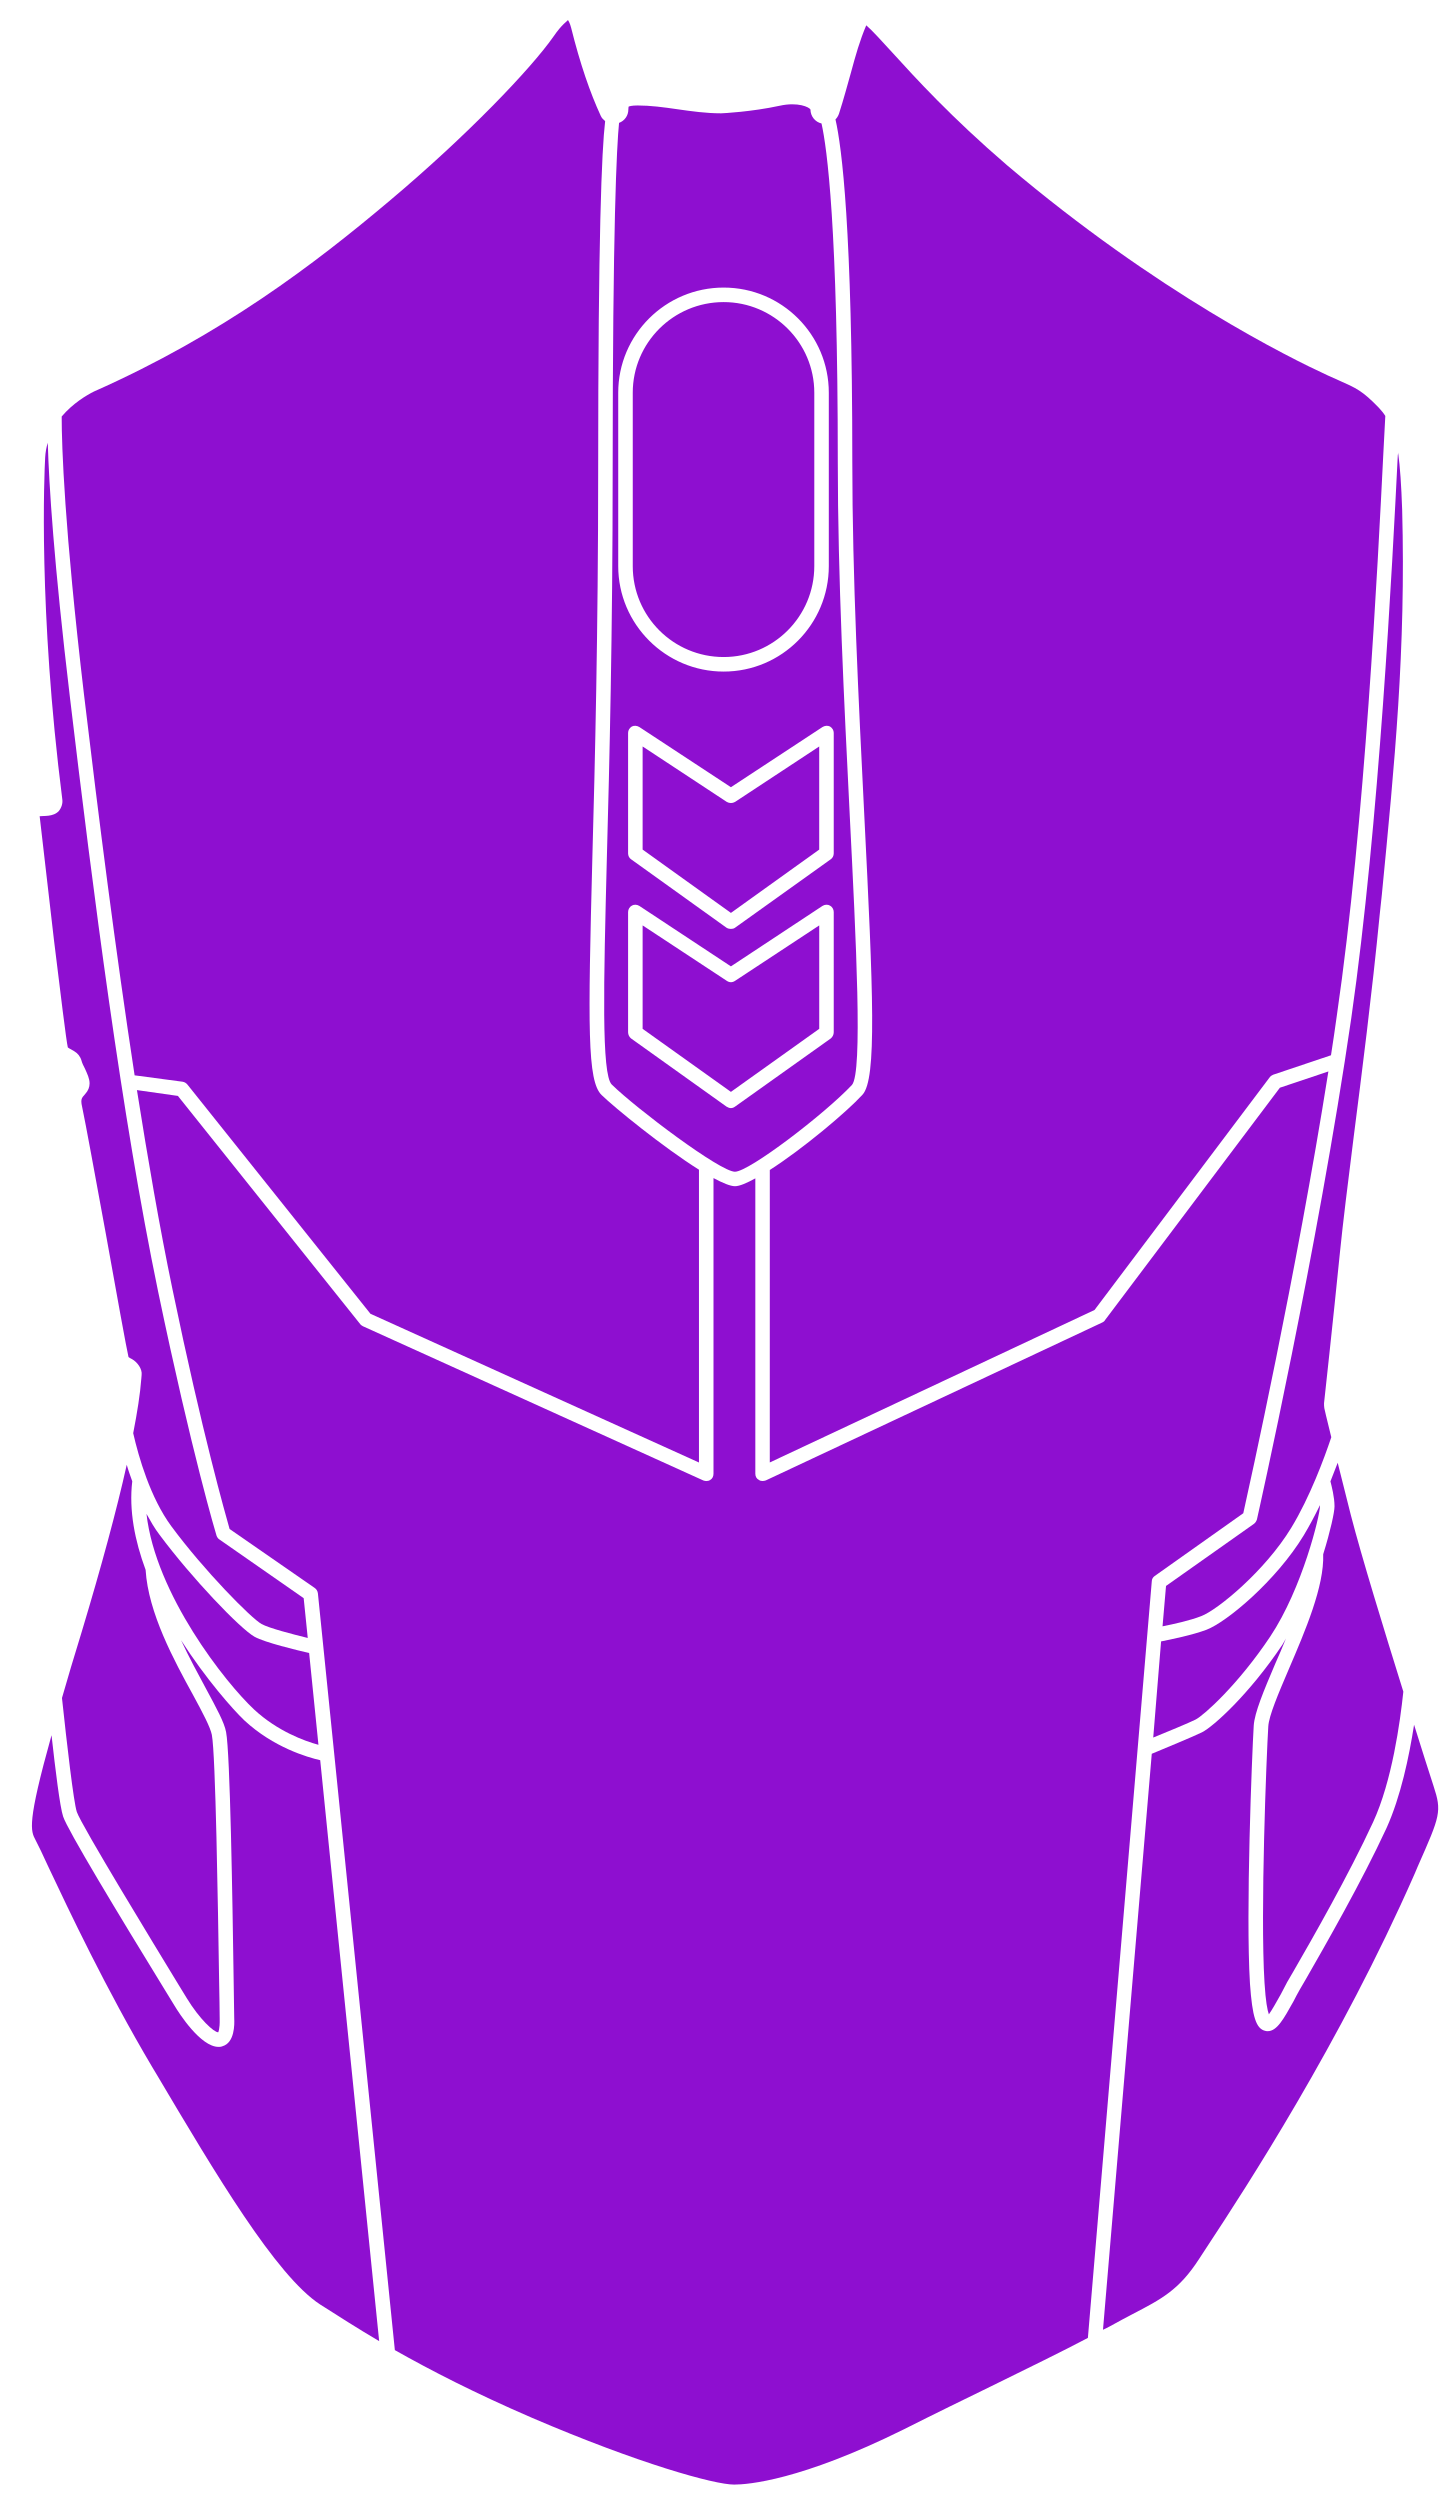
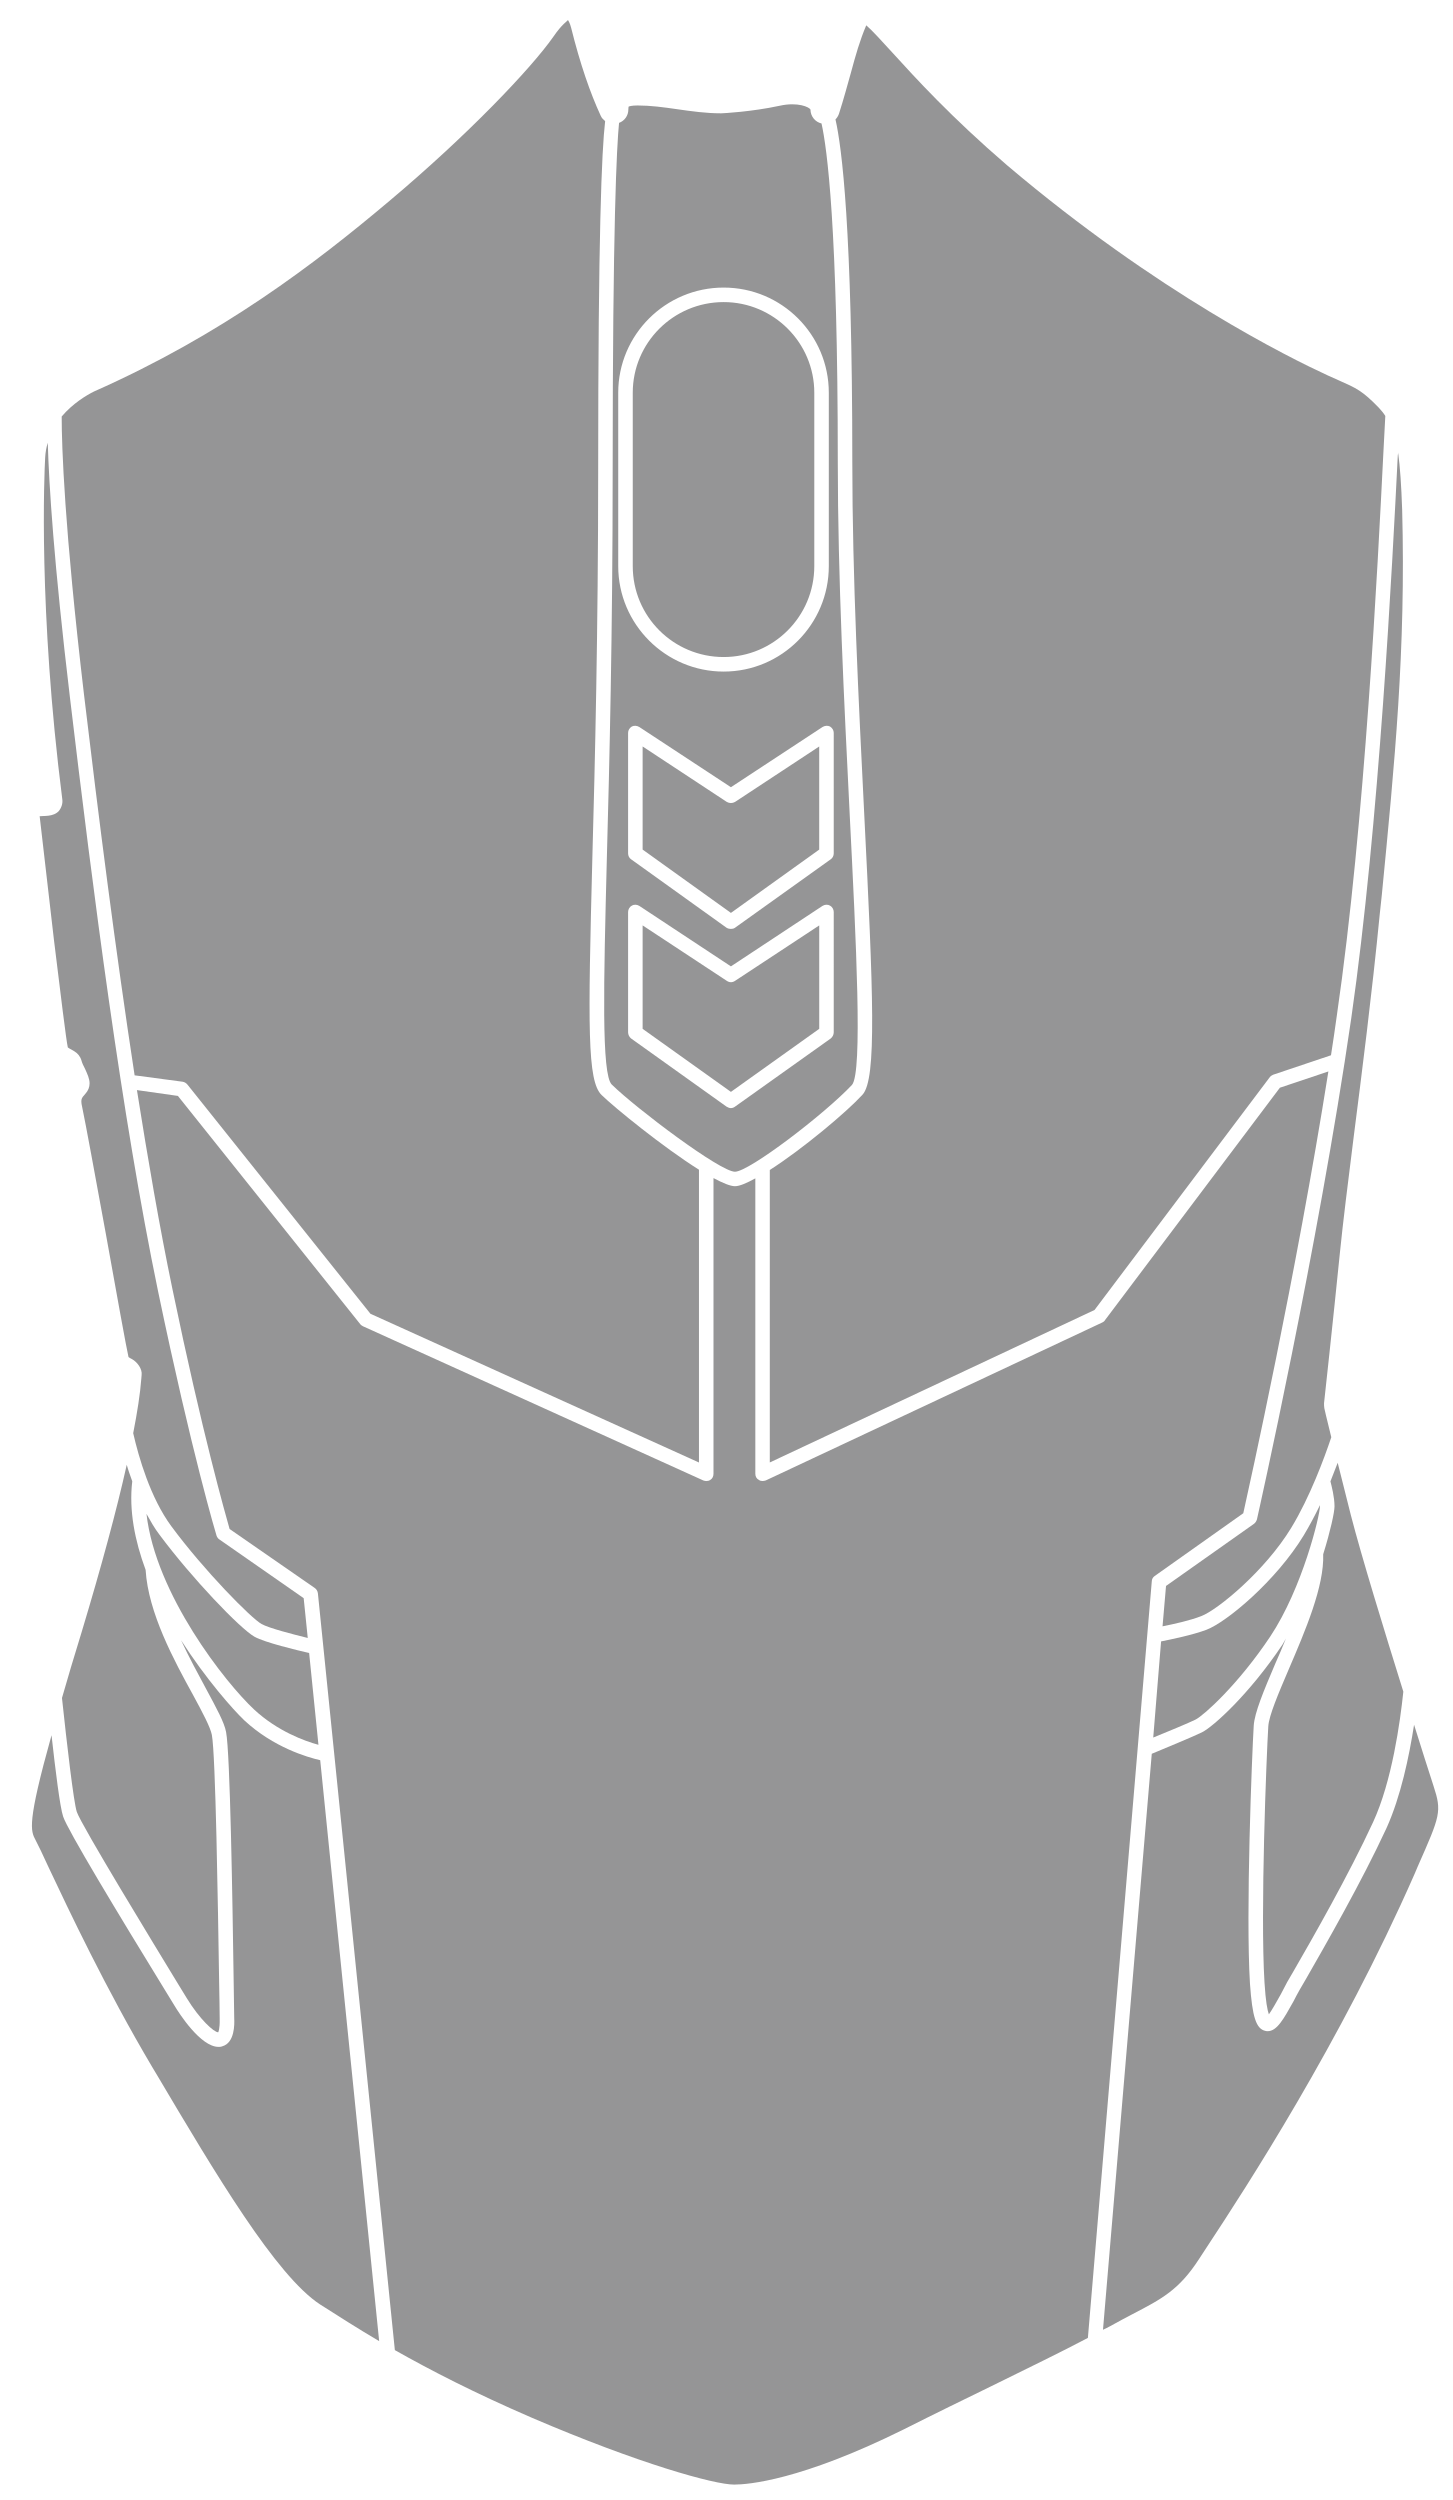
- <svg xmlns="http://www.w3.org/2000/svg" width="280pt" height="482pt" version="1.1" viewBox="0 0 280 482" id="svg380" fill="#8E0FD0">
+ <svg xmlns="http://www.w3.org/2000/svg" width="280pt" height="482pt" version="1.1" viewBox="0 0 280 482" id="svg380" fill="#959596">
  <defs id="defs350">
    <symbol id="u" overflow="visible">
      <path d="m 18.766,-1.125 c -0.969,0.5 -1.98,0.875 -3.031,1.125 -1.043,0.258 -2.137,0.391 -3.281,0.391 -3.398,0 -6.09,-0.945 -8.078,-2.844 -1.992,-1.906 -2.984,-4.484 -2.984,-7.734 0,-3.258 0.992,-5.836 2.984,-7.734 1.988,-1.906 4.68,-2.859 8.078,-2.859 1.145,0 2.238,0.133 3.281,0.391 1.051,0.25 2.062,0.625 3.031,1.125 v 4.219 c -0.98,-0.656 -1.945,-1.141 -2.891,-1.453 -0.949,-0.312 -1.949,-0.469 -3,-0.469 -1.875,0 -3.352,0.605 -4.422,1.812 -1.074,1.199 -1.609,2.856 -1.609,4.969 0,2.106 0.535,3.762 1.609,4.969 1.07,1.199 2.547,1.797 4.422,1.797 1.051,0 2.051,-0.148 3,-0.453 0.945,-0.312 1.91,-0.801 2.891,-1.469 z" id="path287" />
    </symbol>
    <symbol id="b" overflow="visible">
      <path d="m 13.734,-11.141 c -0.438,-0.195 -0.871,-0.344 -1.297,-0.438 -0.418,-0.102 -0.84,-0.156 -1.266,-0.156 -1.262,0 -2.231,0.406 -2.906,1.219 -0.68,0.805 -1.016,1.953 -1.016,3.453 v 7.062 H 2.359 v -15.312 h 4.891 v 2.516 c 0.625,-1 1.344,-1.727 2.156,-2.188 0.82,-0.469 1.801,-0.703 2.938,-0.703 0.164,0 0.344,0.012 0.531,0.031 0.195,0.012 0.477,0.039 0.844,0.078 z" id="path290" />
    </symbol>
    <symbol id="a" overflow="visible">
      <path d="m 17.641,-7.703 v 1.406 H 6.188 c 0.125,1.148 0.539,2.008 1.25,2.578 0.707,0.574 1.703,0.859 2.984,0.859 1.031,0 2.082,-0.148 3.156,-0.453 1.082,-0.312 2.191,-0.773 3.328,-1.391 v 3.766 c -1.156,0.438 -2.312,0.766 -3.469,0.984 -1.156,0.227 -2.312,0.344 -3.469,0.344 -2.773,0 -4.93,-0.703 -6.469,-2.109 -1.531,-1.406 -2.297,-3.379 -2.297,-5.922 0,-2.5 0.754,-4.461 2.266,-5.891 1.508,-1.438 3.582,-2.156 6.219,-2.156 2.406,0 4.332,0.73 5.781,2.188 1.445,1.449 2.172,3.383 2.172,5.797 z m -5.031,-1.625 c 0,-0.926 -0.273,-1.672 -0.812,-2.234 -0.543,-0.57 -1.25,-0.859 -2.125,-0.859 -0.949,0 -1.719,0.266 -2.312,0.797 -0.594,0.531 -0.965,1.297 -1.109,2.297 z" id="path293" />
    </symbol>
    <symbol id="k" overflow="visible">
      <path d="m 9.219,-6.891 c -1.023,0 -1.793,0.172 -2.312,0.516 -0.512,0.344 -0.766,0.855 -0.766,1.531 0,0.625 0.207,1.117 0.625,1.469 0.414,0.344 0.988,0.516 1.719,0.516 0.926,0 1.703,-0.328 2.328,-0.984 0.633,-0.664 0.953,-1.492 0.953,-2.484 v -0.562 z m 7.469,-1.844 V 0 h -4.922 v -2.266 c -0.656,0.93 -1.398,1.605 -2.219,2.031 -0.824,0.414 -1.824,0.625 -3,0.625 -1.586,0 -2.871,-0.457 -3.859,-1.375 -0.992,-0.926 -1.484,-2.129 -1.484,-3.609 0,-1.789 0.613,-3.102 1.844,-3.938 1.238,-0.844 3.18,-1.266 5.828,-1.266 h 2.891 v -0.391 c 0,-0.77 -0.309,-1.332 -0.922,-1.688 -0.617,-0.363 -1.57,-0.547 -2.859,-0.547 -1.055,0 -2.031,0.105 -2.938,0.312 -0.898,0.211 -1.73,0.523 -2.5,0.938 v -3.734 c 1.039,-0.25 2.086,-0.441 3.141,-0.578 1.062,-0.133 2.125,-0.203 3.188,-0.203 2.758,0 4.75,0.547 5.969,1.641 1.227,1.086 1.844,2.856 1.844,5.312 z" id="path296" />
    </symbol>
    <symbol id="d" overflow="visible">
      <path d="m 7.703,-19.656 v 4.344 H 12.75 v 3.5 H 7.703 v 6.5 c 0,0.711 0.141,1.188 0.422,1.438 0.281,0.25 0.836,0.375 1.672,0.375 h 2.516 v 3.5 h -4.188 c -1.938,0 -3.312,-0.398 -4.125,-1.203 -0.805,-0.812 -1.203,-2.18 -1.203,-4.109 v -6.5 h -2.422 v -3.5 h 2.422 v -4.344 z" id="path299" />
    </symbol>
    <symbol id="j" overflow="visible">
      <path d="m 12.766,-13.078 v -8.203 h 4.922 V -1e-4 H 12.766 v -2.219 c -0.668,0.906 -1.406,1.57 -2.219,1.984 -0.813,0.414 -1.758,0.625 -2.828,0.625 -1.887,0 -3.434,-0.75 -4.641,-2.25 -1.211,-1.5 -1.812,-3.426 -1.812,-5.781 0,-2.363 0.602,-4.297 1.812,-5.797 1.207,-1.5 2.754,-2.25 4.641,-2.25 1.062,0 2,0.215 2.812,0.641 0.82,0.43 1.566,1.086 2.234,1.969 z m -3.219,9.922 c 1.039,0 1.836,-0.379 2.391,-1.141 0.551,-0.77 0.828,-1.883 0.828,-3.344 0,-1.457 -0.277,-2.566 -0.828,-3.328 -0.555,-0.77 -1.352,-1.156 -2.391,-1.156 -1.043,0 -1.84,0.387 -2.391,1.156 -0.555,0.762 -0.828,1.871 -0.828,3.328 0,1.461 0.273,2.574 0.828,3.344 0.551,0.762 1.348,1.141 2.391,1.141 z" id="path302" />
    </symbol>
    <symbol id="i" overflow="visible">
      <path d="m 10.5,-3.156 c 1.051,0 1.852,-0.379 2.406,-1.141 0.551,-0.77 0.828,-1.883 0.828,-3.344 0,-1.457 -0.277,-2.566 -0.828,-3.328 -0.555,-0.77 -1.355,-1.156 -2.406,-1.156 -1.055,0 -1.859,0.387 -2.422,1.156 -0.555,0.773 -0.828,1.883 -0.828,3.328 0,1.449 0.273,2.559 0.828,3.328 0.562,0.773 1.367,1.156 2.422,1.156 z m -3.25,-9.922 c 0.676,-0.883 1.422,-1.539 2.234,-1.969 0.82,-0.426 1.766,-0.641 2.828,-0.641 1.895,0 3.445,0.75 4.656,2.25 1.207,1.5 1.812,3.434 1.812,5.797 0,2.356 -0.605,4.281 -1.812,5.781 -1.211,1.5 -2.762,2.25 -4.656,2.25 -1.062,0 -2.008,-0.211 -2.828,-0.625 C 8.672,-0.66 7.926,-1.32 7.25,-2.219 V -2e-5 H 2.359 v -21.281 H 7.25 Z" id="path305" />
    </symbol>
    <symbol id="h" overflow="visible">
      <path d="m 0.344,-15.312 h 4.891 l 4.125,10.391 3.5,-10.391 h 4.891 l -6.438,16.766 c -0.648,1.695 -1.402,2.883 -2.266,3.562 -0.867,0.688 -2,1.031 -3.406,1.031 H 2.797 V 2.829 h 1.531 c 0.832,0 1.438,-0.137 1.812,-0.406 C 6.523,2.161 6.82,1.692 7.031,1.016 L 7.172,0.595 Z" id="path308" />
    </symbol>
    <symbol id="g" overflow="visible">
      <path d="M 14.953,-3.719 H 6.734 L 5.422,0 H 0.141 L 7.703,-20.406 h 6.266 L 21.531,0 H 16.25 Z M 8.047,-7.5 h 5.578 l -2.781,-8.125 z" id="path311" />
    </symbol>
    <symbol id="t" overflow="visible">
      <path d="M 2.359,-21.281 H 7.25 V 0 H 2.359 Z" id="path314" />
    </symbol>
    <symbol id="c" overflow="visible">
      <path d="m 9.641,-12.188 c -1.086,0 -1.914,0.391 -2.484,1.172 -0.574,0.781 -0.859,1.906 -0.859,3.375 0,1.469 0.285,2.594 0.859,3.375 0.57,0.773 1.398,1.156 2.484,1.156 1.062,0 1.875,-0.383 2.438,-1.156 0.57,-0.781 0.859,-1.906 0.859,-3.375 0,-1.469 -0.289,-2.594 -0.859,-3.375 -0.562,-0.781 -1.375,-1.172 -2.438,-1.172 z m 0,-3.5 c 2.633,0 4.691,0.715 6.172,2.141 1.477,1.418 2.219,3.387 2.219,5.906 0,2.512 -0.742,4.481 -2.219,5.906 C 14.332,-0.317 12.273,0.39 9.641,0.39 6.992,0.39 4.926,-0.317 3.438,-1.735 1.945,-3.161 1.203,-5.13 1.203,-7.641 c 0,-2.519 0.742,-4.488 2.234,-5.906 1.488,-1.426 3.555,-2.141 6.203,-2.141 z" id="path317" />
    </symbol>
    <symbol id="f" overflow="visible">
      <path d="M 17.75,-9.328 V 0 h -4.922 v -7.141 c 0,-1.32 -0.031,-2.234 -0.094,-2.734 -0.062,-0.5 -0.168,-0.867 -0.312,-1.109 -0.188,-0.312 -0.449,-0.555 -0.781,-0.734 -0.324,-0.176 -0.695,-0.266 -1.109,-0.266 -1.023,0 -1.824,0.398 -2.406,1.188 -0.586,0.781 -0.875,1.871 -0.875,3.266 V -1e-4 H 2.359 v -15.312 H 7.25 v 2.234 c 0.738,-0.883 1.52,-1.539 2.344,-1.969 0.832,-0.426 1.75,-0.641 2.75,-0.641 1.77,0 3.113,0.547 4.031,1.641 0.914,1.086 1.375,2.656 1.375,4.719 z" id="path320" />
    </symbol>
    <symbol id="e" overflow="visible">
      <path d="m 12.422,-21.281 v 3.219 H 9.719 c -0.688,0 -1.172,0.125 -1.453,0.375 -0.273,0.25 -0.406,0.688 -0.406,1.312 v 1.062 h 4.188 v 3.5 H 7.86 V -2e-4 h -4.891 v -11.812 h -2.438 v -3.5 h 2.438 v -1.062 c 0,-1.664 0.461,-2.898 1.391,-3.703 0.926,-0.801 2.367,-1.203 4.328,-1.203 z" id="path323" />
    </symbol>
    <symbol id="s" overflow="visible">
      <path d="m 0.422,-15.312 h 4.891 l 3.828,10.578 3.797,-10.578 h 4.906 L 11.812,0 h -5.375 z" id="path326" />
    </symbol>
    <symbol id="r" overflow="visible">
      <path d="m 16.547,-12.766 c 0.613,-0.945 1.348,-1.672 2.203,-2.172 0.852,-0.5 1.789,-0.75 2.812,-0.75 1.758,0 3.098,0.547 4.016,1.641 0.926,1.086 1.391,2.656 1.391,4.719 V -4e-4 h -4.922 v -7.984 -0.359 c 0.008,-0.133 0.016,-0.32 0.016,-0.562 0,-1.082 -0.164,-1.863 -0.484,-2.344 -0.312,-0.488 -0.824,-0.734 -1.531,-0.734 -0.93,0 -1.648,0.387 -2.156,1.156 -0.512,0.762 -0.773,1.867 -0.781,3.312 v 7.516 h -4.922 v -7.984 c 0,-1.695 -0.148,-2.785 -0.438,-3.266 -0.293,-0.488 -0.812,-0.734 -1.562,-0.734 -0.938,0 -1.664,0.387 -2.172,1.156 -0.512,0.762 -0.766,1.859 -0.766,3.297 v 7.531 h -4.922 v -15.312 h 4.922 v 2.234 c 0.602,-0.863 1.289,-1.516 2.062,-1.953 0.781,-0.438 1.641,-0.656 2.578,-0.656 1.062,0 2,0.258 2.812,0.766 0.812,0.512 1.426,1.23 1.844,2.156 z" id="path329" />
    </symbol>
    <symbol id="q" overflow="visible">
      <path d="M 17.75,-9.328 V 0 h -4.922 v -7.109 c 0,-1.344 -0.031,-2.266 -0.094,-2.766 -0.062,-0.5 -0.168,-0.867 -0.312,-1.109 -0.188,-0.312 -0.449,-0.555 -0.781,-0.734 -0.324,-0.176 -0.695,-0.266 -1.109,-0.266 -1.023,0 -1.824,0.398 -2.406,1.188 -0.586,0.781 -0.875,1.871 -0.875,3.266 V -1e-4 H 2.359 v -21.281 H 7.25 v 8.203 c 0.738,-0.883 1.52,-1.539 2.344,-1.969 0.832,-0.426 1.75,-0.641 2.75,-0.641 1.77,0 3.113,0.547 4.031,1.641 0.914,1.086 1.375,2.656 1.375,4.719 z" id="path332" />
    </symbol>
    <symbol id="p" overflow="visible">
      <path d="m 2.578,-20.406 h 5.875 l 7.422,14 v -14 h 4.984 V 0 h -5.875 L 7.562,-14 V 0 H 2.578 Z" id="path335" />
    </symbol>
    <symbol id="o" overflow="visible">
      <path d="m 2.188,-5.969 v -9.344 h 4.922 v 1.531 c 0,0.836 -0.008,1.875 -0.016,3.125 -0.012,1.25 -0.016,2.086 -0.016,2.5 0,1.242 0.031,2.133 0.094,2.672 0.07,0.543 0.18,0.934 0.328,1.172 0.207,0.324 0.473,0.574 0.797,0.75 0.32,0.168 0.691,0.25 1.109,0.25 1.02,0 1.82,-0.391 2.406,-1.172 0.582,-0.781 0.875,-1.867 0.875,-3.266 v -7.562 h 4.891 V -6e-4 H 12.688 V -2.219 C 11.945,-1.321 11.164,-0.661 10.344,-0.235 9.519,0.179 8.609,0.39 7.609,0.39 5.848,0.39 4.504,-0.149 3.578,-1.235 2.648,-2.317 2.188,-3.895 2.188,-5.969 Z" id="path338" />
    </symbol>
    <symbol id="n" overflow="visible">
      <path d="m 2.578,-20.406 h 8.734 c 2.594,0 4.582,0.578 5.969,1.734 1.395,1.148 2.094,2.789 2.094,4.922 0,2.137 -0.699,3.781 -2.094,4.938 -1.387,1.156 -3.375,1.734 -5.969,1.734 H 7.828 V 3e-4 h -5.25 z m 5.25,3.812 v 5.703 H 10.75 c 1.02,0 1.805,-0.25 2.359,-0.75 0.562,-0.5 0.844,-1.203 0.844,-2.109 0,-0.914 -0.281,-1.617 -0.844,-2.109 -0.555,-0.488 -1.34,-0.734 -2.359,-0.734 z" id="path341" />
    </symbol>
    <symbol id="m" overflow="visible">
      <path d="M 2.359,-15.312 H 7.25 v 15.031 c 0,2.051 -0.496,3.617 -1.484,4.703 -0.98,1.082 -2.406,1.625 -4.281,1.625 H -0.938 V 2.828 h 0.859 c 0.926,0 1.562,-0.211 1.906,-0.625 0.352,-0.418 0.531,-1.246 0.531,-2.484 z m 0,-5.969 H 7.25 v 4 H 2.359 Z" id="path344" />
    </symbol>
    <symbol id="l" overflow="visible">
      <path d="m 14.719,-14.828 v 3.984 c -0.656,-0.457 -1.324,-0.797 -2,-1.016 -0.668,-0.219 -1.359,-0.328 -2.078,-0.328 -1.367,0 -2.434,0.402 -3.203,1.203 -0.762,0.793 -1.141,1.906 -1.141,3.344 0,1.43 0.379,2.543 1.141,3.344 0.77,0.793 1.836,1.188 3.203,1.188 0.758,0 1.484,-0.109 2.172,-0.328 0.688,-0.227 1.32,-0.566 1.906,-1.016 v 4 c -0.762,0.281 -1.539,0.488 -2.328,0.625 -0.781,0.145 -1.574,0.219 -2.375,0.219 -2.762,0 -4.922,-0.707 -6.484,-2.125 -1.555,-1.414 -2.328,-3.383 -2.328,-5.906 0,-2.531 0.773,-4.504 2.328,-5.922 1.562,-1.414 3.723,-2.125 6.484,-2.125 0.801,0 1.594,0.074 2.375,0.219 0.781,0.137 1.555,0.352 2.328,0.641 z" id="path347" />
    </symbol>
  </defs>
  <g id="g378" transform="translate(-211.0946,-38.73341)">
    <path d="m 225.9,388.06 c -0.617,-1.902 -1.902,-13.047 -2.856,-21.953 1.062,-3.695 2.297,-7.894 3.809,-12.77 3.809,-12.656 6.719,-23.406 8.68,-32.199 0.281,1.062 0.672,2.07 1.062,3.191 -0.672,5.602 0.504,11.48 2.574,17.078 0.504,8.289 5.488,17.473 9.184,24.191 1.793,3.305 3.305,6.16 3.586,7.617 0.727,3.754 1.176,33.098 1.398,47.207 0.055,3.305 0.113,5.938 0.113,7.504 0.055,2.07 -0.281,2.633 -0.281,2.633 -0.84,0 -3.586,-2.519 -6.047,-6.551 l -1.68,-2.742 c -4.59,-7.559 -18.645,-30.574 -19.543,-33.207 z" id="path352" />
    <path d="m 235.87,300.37 c -0.281,-1.062 -2.465,-13.105 -4.367,-23.742 -2.07,-11.312 -4.031,-21.953 -4.426,-23.742 -0.504,-2.238 -0.391,-2.297 0.504,-3.305 0.504,-0.559 0.785,-1.23 0.785,-1.961 0,-0.953 -0.449,-1.848 -0.895,-2.856 -0.281,-0.504 -0.559,-1.121 -0.672,-1.566 -0.223,-0.785 -0.727,-1.398 -1.398,-1.793 -0.953,-0.504 -1.23,-0.727 -1.23,-0.727 -0.281,-1.121 -1.457,-10.754 -2.688,-20.832 -1.176,-10.078 -2.406,-20.719 -2.742,-23.742 0.672,-0.113 2.633,0.168 3.695,-1.008 0.504,-0.617 0.785,-1.457 0.672,-2.238 -4.648,-36.512 -3.473,-63 -3.305,-65.91 0.055,-1.008 0.223,-1.961 0.504,-2.856 0.223,8.062 1.176,23.129 4.258,49 4.481,37.633 9.969,80.641 17.023,114.69 6.496,31.191 11.199,46.871 11.258,47.039 0.113,0.281 0.281,0.559 0.559,0.727 l 16.238,11.312 0.785,7.672 c -2.969,-0.727 -7.504,-1.902 -8.902,-2.688 -1.961,-1.062 -11.09,-10.305 -17.414,-18.871 -4.031,-5.488 -6.273,-13.273 -7.336,-17.922 0.785,-4.031 1.344,-7.559 1.566,-10.527 l 0.055,-0.672 c 0.168,-1.176 -0.84,-2.519 -1.848,-3.078 -0.23,-0.121 -0.566,-0.289 -0.68,-0.402 z" id="path354" />
    <path d="m 260.17,354.3 c 2.016,1.121 8.121,2.574 10.527,3.137 l 1.793,17.695 c -2.688,-0.727 -7.894,-2.633 -12.375,-6.777 -5.543,-5.152 -19.039,-22.289 -20.777,-37.742 0.785,1.398 1.566,2.801 2.519,4.031 6.16,8.289 15.512,18.086 18.312,19.656 z" id="path356" />
    <path d="m 272.83,378.1 11.367,112 c -4.199,-2.465 -7.84,-4.816 -11.367,-7.055 -8.512,-5.543 -20.215,-25.258 -31.527,-44.352 l -0.84,-1.398 c -8.961,-15.121 -16.129,-30.352 -19.992,-38.527 -1.176,-2.574 -2.07,-4.426 -2.519,-5.266 -0.953,-1.793 -1.68,-3.191 3.078,-20.215 0.727,6.551 1.625,13.887 2.238,15.68 0.84,2.574 10.473,18.535 19.824,33.77 l 1.68,2.742 c 0.84,1.398 4.984,7.894 8.457,7.894 0.223,0 0.449,0 0.727,-0.113 2.406,-0.672 2.352,-4.258 2.297,-5.375 l -0.113,-7.504 c -0.223,-15.289 -0.672,-43.68 -1.457,-47.711 -0.336,-1.848 -1.848,-4.594 -3.863,-8.344 -1.512,-2.801 -3.246,-5.992 -4.816,-9.352 4.816,7.504 10.023,13.383 12.207,15.457 5.606,5.203 12.156,7.106 14.621,7.668 z" id="path358" />
    <path d="m 227.3,172.74 c -3.809,-32.367 -4.312,-47.992 -4.312,-53.703 2.129,-2.519 4.762,-4.09 6.215,-4.816 24.754,-10.977 42.672,-24.695 56.953,-36.734 15.062,-12.656 27.328,-25.535 31.641,-31.695 1.68,-2.465 2.742,-3.023 2.801,-3.191 0.113,0.168 0.391,0.617 0.617,1.512 1.734,6.945 3.641,12.488 5.711,16.969 0.168,0.391 0.504,0.727 0.84,1.008 -0.672,5.769 -1.344,21.895 -1.344,67.594 0,30.855 -0.617,56.055 -1.121,74.426 -0.84,32.648 -1.008,43.062 1.793,45.754 2.465,2.406 11.816,10.023 18.762,14.391 v 56.449 l -63.336,-28.672 -35.281,-44.184 c -0.223,-0.281 -0.559,-0.504 -0.953,-0.559 l -9.238,-1.23 c -3.699,-24.203 -6.945,-49.793 -9.746,-73.316 z" id="path360" />
    <path d="m 352.8,193.35 16.238,-10.695 v 19.879 l -17.023,12.207 -17.023,-12.207 v -19.879 l 16.238,10.695 c 0.504,0.281 1.066,0.281 1.57,0 z" id="path362" />
    <path d="m 352.8,227.85 c -0.504,0.336 -1.062,0.336 -1.566,0 l -16.238,-10.695 v 19.938 l 17.023,12.152 17.023,-12.152 v -19.938 z m 0,0 c -0.504,0.336 -1.062,0.336 -1.566,0 l -16.238,-10.695 v 19.938 l 17.023,12.152 17.023,-12.152 v -19.938 z m 22.117,-32.09 c -1.062,-21.449 -2.297,-45.754 -2.297,-67.984 0,-45.305 -2.07,-60.48 -3.137,-65.238 -1.23,-0.281 -2.129,-1.398 -2.129,-2.688 -0.223,-0.449 -2.406,-1.512 -5.938,-0.727 -5.434,1.176 -10.977,1.457 -11.258,1.457 h -0.113 c -2.801,0 -5.602,-0.391 -8.344,-0.785 -2.688,-0.391 -5.207,-0.727 -7.672,-0.727 -1.176,0 -1.625,0.168 -1.734,0.223 0,0 -0.055,0.223 -0.055,0.559 0,1.176 -0.727,2.184 -1.793,2.574 -0.449,4.594 -1.23,19.488 -1.23,67.258 0,30.91 -0.617,56.113 -1.121,74.48 -0.617,24.246 -1.062,41.719 0.953,43.68 4.762,4.648 20.887,16.801 23.742,16.801 2.742,0 17.305,-11.145 22.566,-16.742 2.082,-2.41 0.793,-27.723 -0.441,-52.141 z m -44.629,-81.309 c 0,-11.199 9.129,-20.273 20.328,-20.273 11.199,0 20.273,9.07 20.273,20.273 v 33.434 c 0,11.199 -9.07,20.328 -20.273,20.328 -11.199,0 -20.328,-9.129 -20.328,-20.328 z m 41.551,123.31 c 0,0.449 -0.223,0.895 -0.559,1.176 l -18.48,13.16 c -0.223,0.168 -0.504,0.281 -0.785,0.281 -0.281,0 -0.559,-0.113 -0.84,-0.281 l -18.426,-13.16 c -0.336,-0.281 -0.559,-0.727 -0.559,-1.176 v -23.184 c 0,-0.504 0.281,-1.008 0.727,-1.23 0.449,-0.281 1.008,-0.223 1.457,0.055 l 17.641,11.648 17.641,-11.648 c 0.449,-0.281 1.008,-0.336 1.457,-0.055 0.449,0.223 0.727,0.727 0.727,1.23 z m 0,-34.492 c 0,0.449 -0.223,0.895 -0.559,1.121 l -18.48,13.215 c -0.223,0.168 -0.504,0.223 -0.785,0.223 -0.281,0 -0.559,-0.055 -0.84,-0.223 l -18.426,-13.215 c -0.336,-0.223 -0.559,-0.672 -0.559,-1.121 v -23.238 c 0,-0.504 0.281,-0.953 0.727,-1.23 0.449,-0.223 1.008,-0.168 1.457,0.113 l 17.641,11.594 17.641,-11.594 c 0.449,-0.281 1.008,-0.336 1.457,-0.113 0.449,0.281 0.727,0.727 0.727,1.23 z m -20.609,24.582 -16.238,-10.695 v 19.938 l 17.023,12.152 17.023,-12.152 V 217.156 L 352.8,227.851 c -0.504,0.336 -1.066,0.336 -1.57,0 z m -0.613,-62.441 c 9.633,0 17.473,-7.84 17.473,-17.527 v -33.434 c 0,-9.633 -7.84,-17.473 -17.473,-17.473 -9.688,0 -17.527,7.84 -17.527,17.473 v 33.434 c -0.004,9.688 7.84,17.527 17.527,17.527 z" id="path364" />
    <path d="m 465.58,328.93 v 0.223 c 0,1.734 -3.359,15.734 -9.574,25.09 -6.16,9.238 -12.77,15.176 -14.391,16.016 -1.23,0.617 -5.543,2.406 -8.176,3.473 l 1.512,-18.535 c 1.961,-0.391 6.047,-1.23 8.734,-2.238 3.977,-1.512 13.496,-9.52 18.762,-18.199 1.117,-1.855 2.184,-3.871 3.133,-5.828 z" id="path366" />
    <path d="m 433.16,343.6 -12.32,145.88 c -4.984,2.633 -11.199,5.656 -18.594,9.297 -5.039,2.465 -10.695,5.207 -16.91,8.344 -19.879,9.855 -30.07,10.641 -32.703,10.641 -3.809,0 -18.367,-4.031 -38.977,-12.879 -11.145,-4.816 -19.488,-9.129 -26.434,-13.047 l -14.84,-145.94 c -0.055,-0.391 -0.281,-0.785 -0.617,-1.008 l -16.406,-11.367 c -0.785,-2.801 -5.207,-18.199 -11.031,-46.312 -2.465,-11.871 -4.703,-24.863 -6.832,-38.305 l 7.894,1.121 35.168,44.016 c 0.113,0.168 0.336,0.281 0.504,0.391 l 65.633,29.734 c 0.168,0.055 0.391,0.113 0.559,0.113 0.281,0 0.559,-0.055 0.785,-0.223 0.391,-0.223 0.617,-0.672 0.617,-1.176 v -57.012 c 1.793,0.953 3.246,1.566 4.144,1.566 0.895,0 2.297,-0.617 3.922,-1.512 v 56.953 c 0,0.504 0.223,0.953 0.672,1.176 0.223,0.168 0.449,0.223 0.727,0.223 0.223,0 0.391,-0.055 0.617,-0.113 l 64.902,-30.465 c 0.223,-0.113 0.391,-0.223 0.504,-0.449 l 33.711,-44.801 9.352,-3.137 c -6.215,39.312 -15.289,80.137 -16.406,85.176 l -17.078,12.098 c -0.34,0.23 -0.562,0.621 -0.562,1.016 z" id="path368" />
    <path d="m 375.42,127.78 c 0,-44.969 -2.016,-60.648 -3.246,-66.023 0.277,-0.281 0.5,-0.617 0.668,-1.066 0.953,-2.969 1.625,-5.543 2.297,-7.894 0.953,-3.527 1.734,-6.273 2.969,-9.184 1.176,1.008 3.078,3.137 4.984,5.207 4.535,4.984 11.367,12.488 22.176,21.785 29.062,24.641 54.602,37.184 61.77,40.488 l 2.129,0.953 c 3.414,1.512 4.594,2.016 7.785,5.32 0.449,0.504 0.895,1.008 1.23,1.566 -0.113,1.902 -0.223,4.426 -0.391,7.449 -1.062,21.168 -3.527,70.84 -8.961,108.19 -0.336,2.519 -0.727,5.039 -1.121,7.617 l -11.148,3.75 c -0.281,0.113 -0.504,0.281 -0.672,0.504 l -33.77,44.855 -62.609,29.398 0.004,-56.391 c 6.383,-4.09 14.785,-11.145 17.863,-14.504 2.801,-2.969 2.07,-19.711 0.336,-54.207 -1.062,-21.395 -2.293,-45.641 -2.293,-67.816 z" id="path370" />
    <path d="m 471.52,330.78 c 2.129,8.23 6.383,22.062 10.137,34.105 -0.617,5.879 -2.184,17.246 -5.824,25.145 -4.703,10.191 -11.648,22.344 -15.398,28.84 l -1.176,2.016 c -0.391,0.785 -0.84,1.566 -1.23,2.352 -0.727,1.289 -1.68,3.023 -2.297,3.863 -0.281,-0.785 -0.617,-2.465 -0.84,-6.106 -0.84,-13.609 0.391,-43.902 0.727,-49.391 0.113,-2.07 1.961,-6.383 3.922,-10.977 3.246,-7.559 6.887,-16.07 6.664,-22.23 1.398,-4.481 2.184,-8.121 2.184,-9.238 0,-1.793 -0.559,-3.922 -0.785,-4.816 0.504,-1.289 0.953,-2.465 1.398,-3.586 0.672,2.742 1.512,6.047 2.519,10.023 z" id="path372" />
    <path d="m 471.63,234.96 c 5.375,-37.465 7.894,-87.191 8.961,-108.47 0.055,-0.168 0.055,-0.336 0.055,-0.504 0.391,2.801 0.617,6.273 0.785,11.031 0.727,26.992 -1.457,48.887 -3.922,74.258 l -0.391,3.641 c -1.512,15.512 -3.473,30.801 -5.039,43.062 -1.121,8.902 -2.07,16.52 -2.633,22.121 -1.344,13.383 -3.078,29.176 -3.078,29.176 0,0.336 0,0.617 0.055,0.953 0,0 0.391,1.793 1.344,5.602 -1.344,4.031 -4.144,11.594 -7.727,17.473 -5.039,8.289 -14.223,15.848 -17.359,17.023 -2.129,0.84 -5.434,1.566 -7.449,1.961 l 0.672,-7.785 16.969,-11.984 c 0.281,-0.223 0.449,-0.504 0.559,-0.84 0.109,-0.508 11.703,-51.918 18.199,-96.715 z" id="path374" />
    <path d="m 487.48,383.08 c 1.625,4.93 1.289,5.711 -3.023,15.457 l -0.617,1.457 c -14.336,32.648 -32.762,60.871 -39.762,71.512 l -1.793,2.742 c -3.863,5.992 -7.223,7.727 -12.824,10.641 -1.344,0.727 -2.801,1.457 -4.367,2.352 -0.391,0.223 -0.895,0.449 -1.344,0.672 l 9.406,-111.05 c 2.129,-0.895 8.121,-3.359 9.688,-4.144 2.129,-1.062 9.07,-7.281 15.512,-16.91 0.223,-0.391 0.449,-0.785 0.672,-1.176 -0.672,1.68 -1.398,3.359 -2.07,4.871 -2.238,5.266 -3.977,9.406 -4.144,11.93 -0.336,5.543 -1.566,36.008 -0.727,49.727 0.449,6.441 1.176,8.734 2.969,9.129 0.168,0.055 0.336,0.055 0.449,0.055 1.793,0 3.078,-2.352 4.984,-5.769 0.391,-0.785 0.785,-1.512 1.23,-2.297 l 1.176,-2.016 c 3.754,-6.551 10.754,-18.762 15.512,-29.062 2.742,-6.047 4.367,-13.777 5.32,-19.938 1.457,4.707 2.801,8.852 3.754,11.816 z" id="path376" />
  </g>
</svg>
